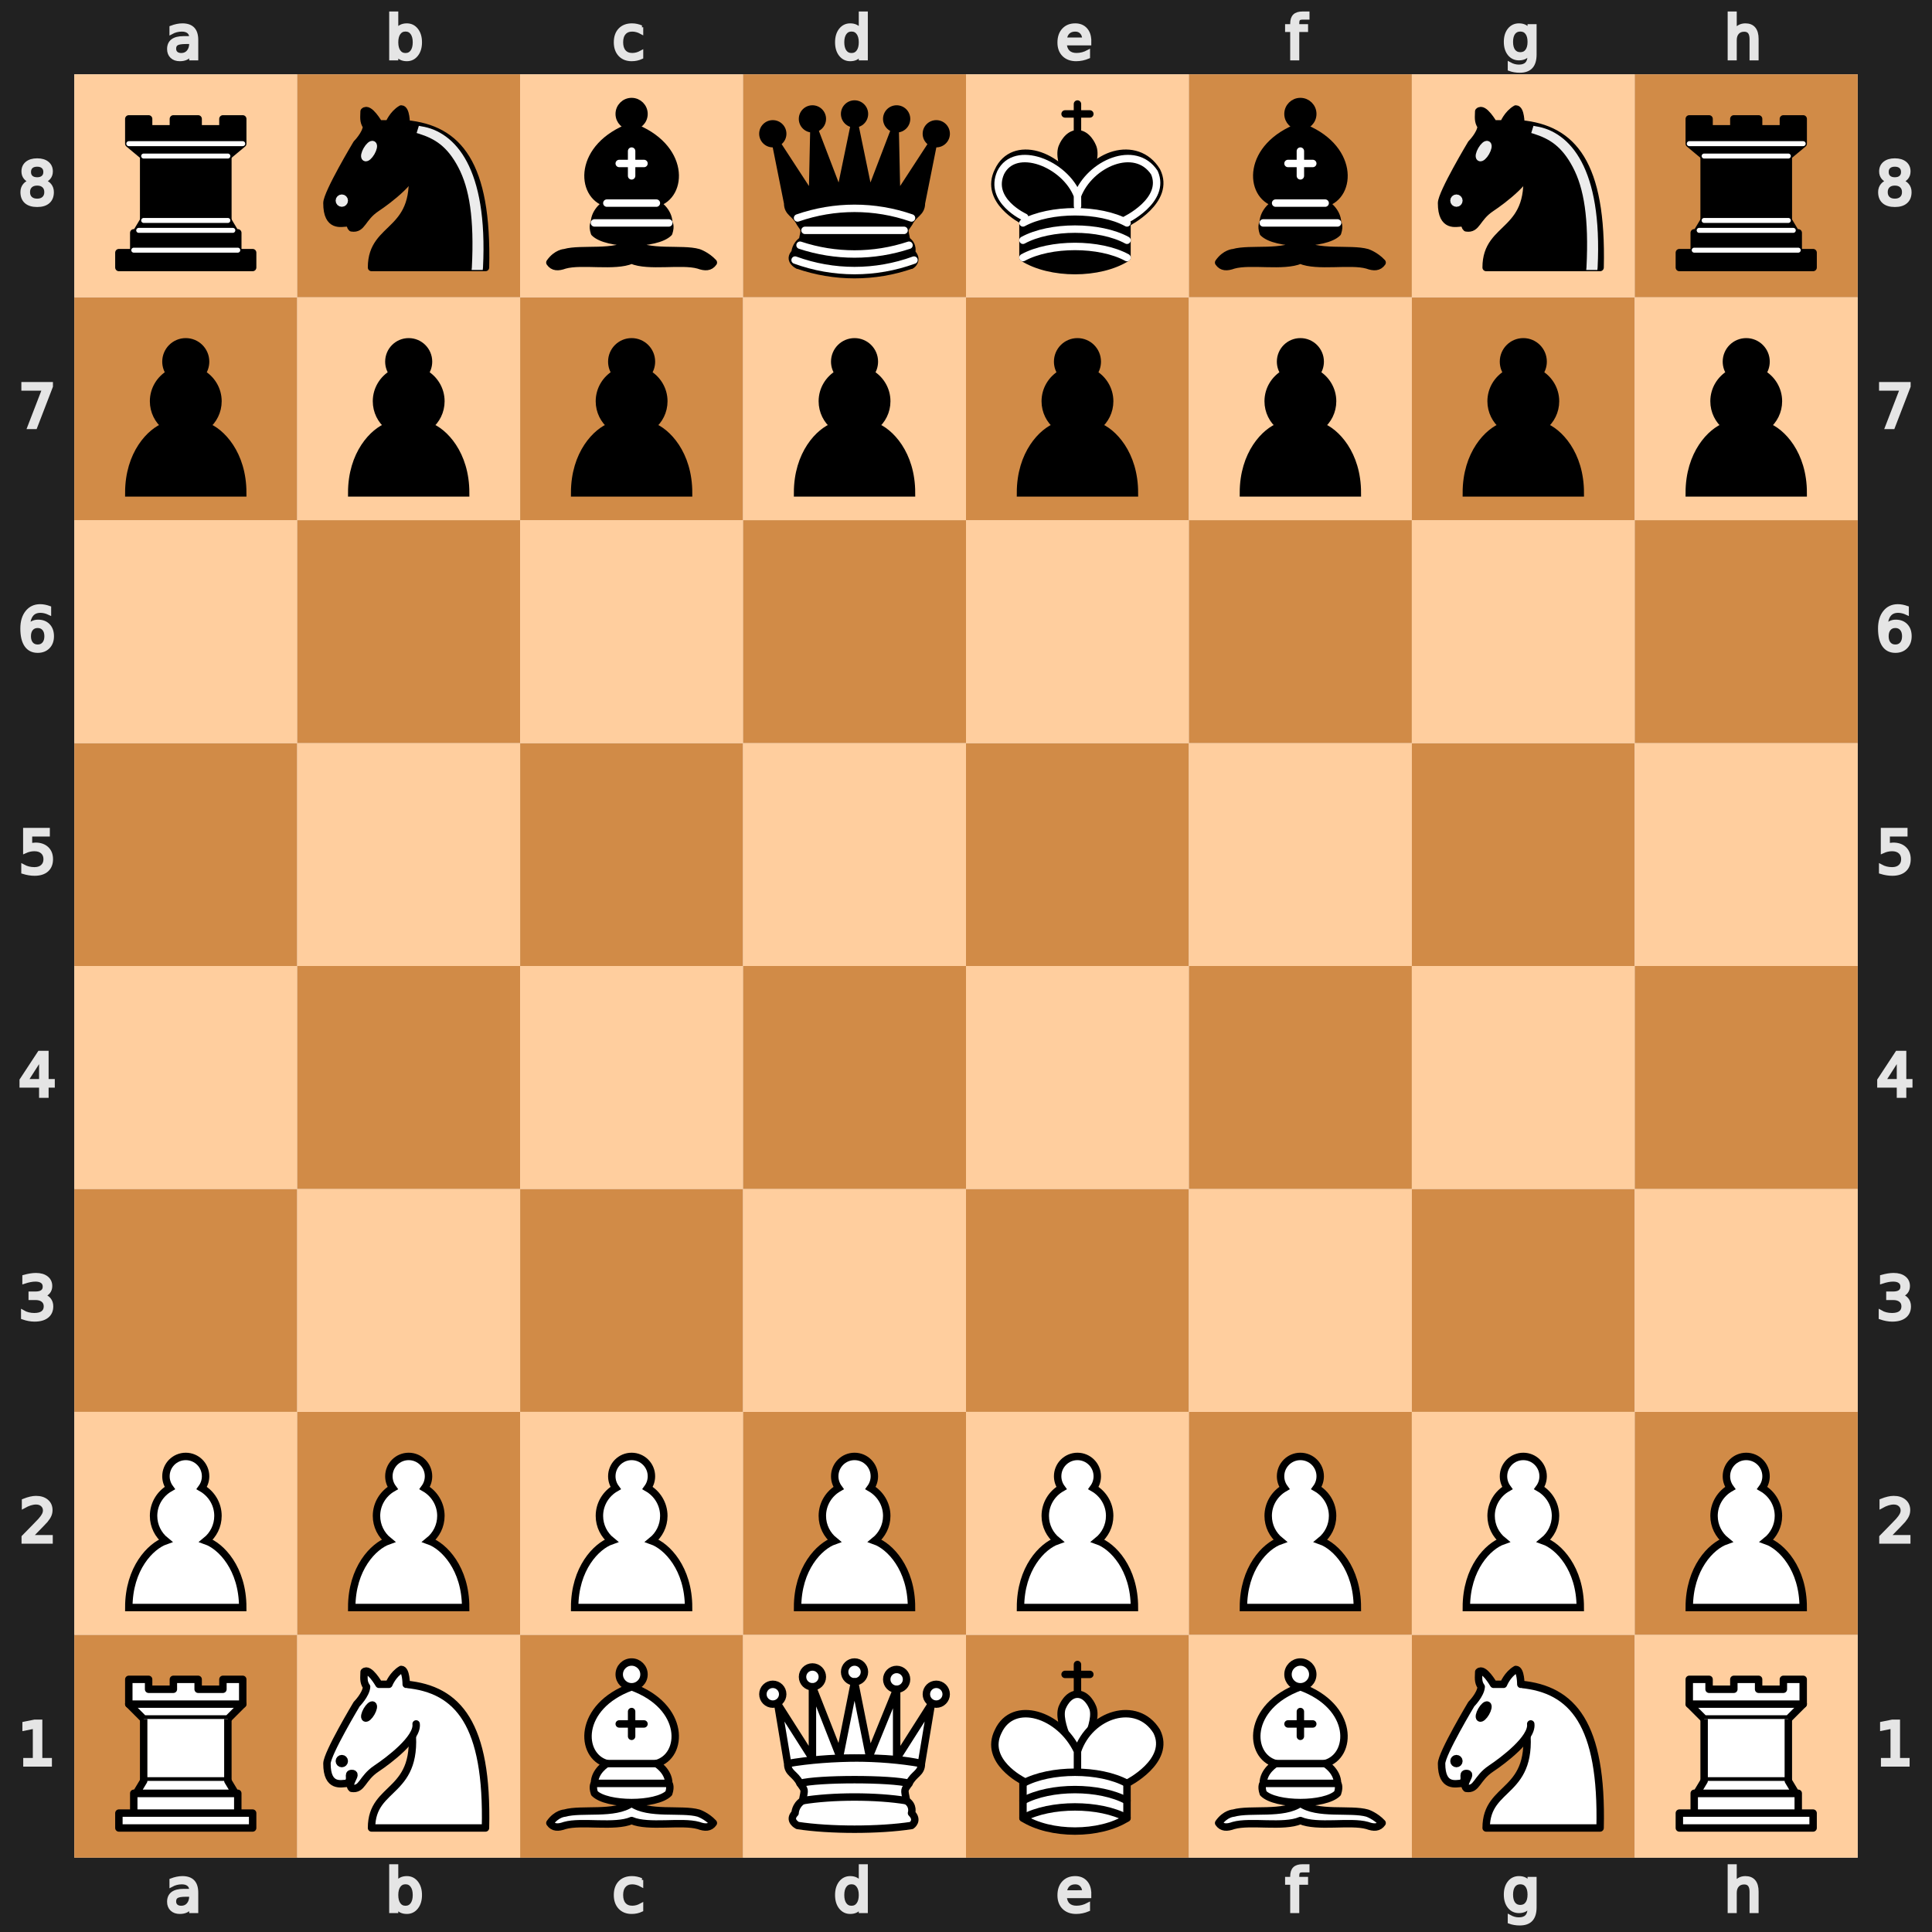
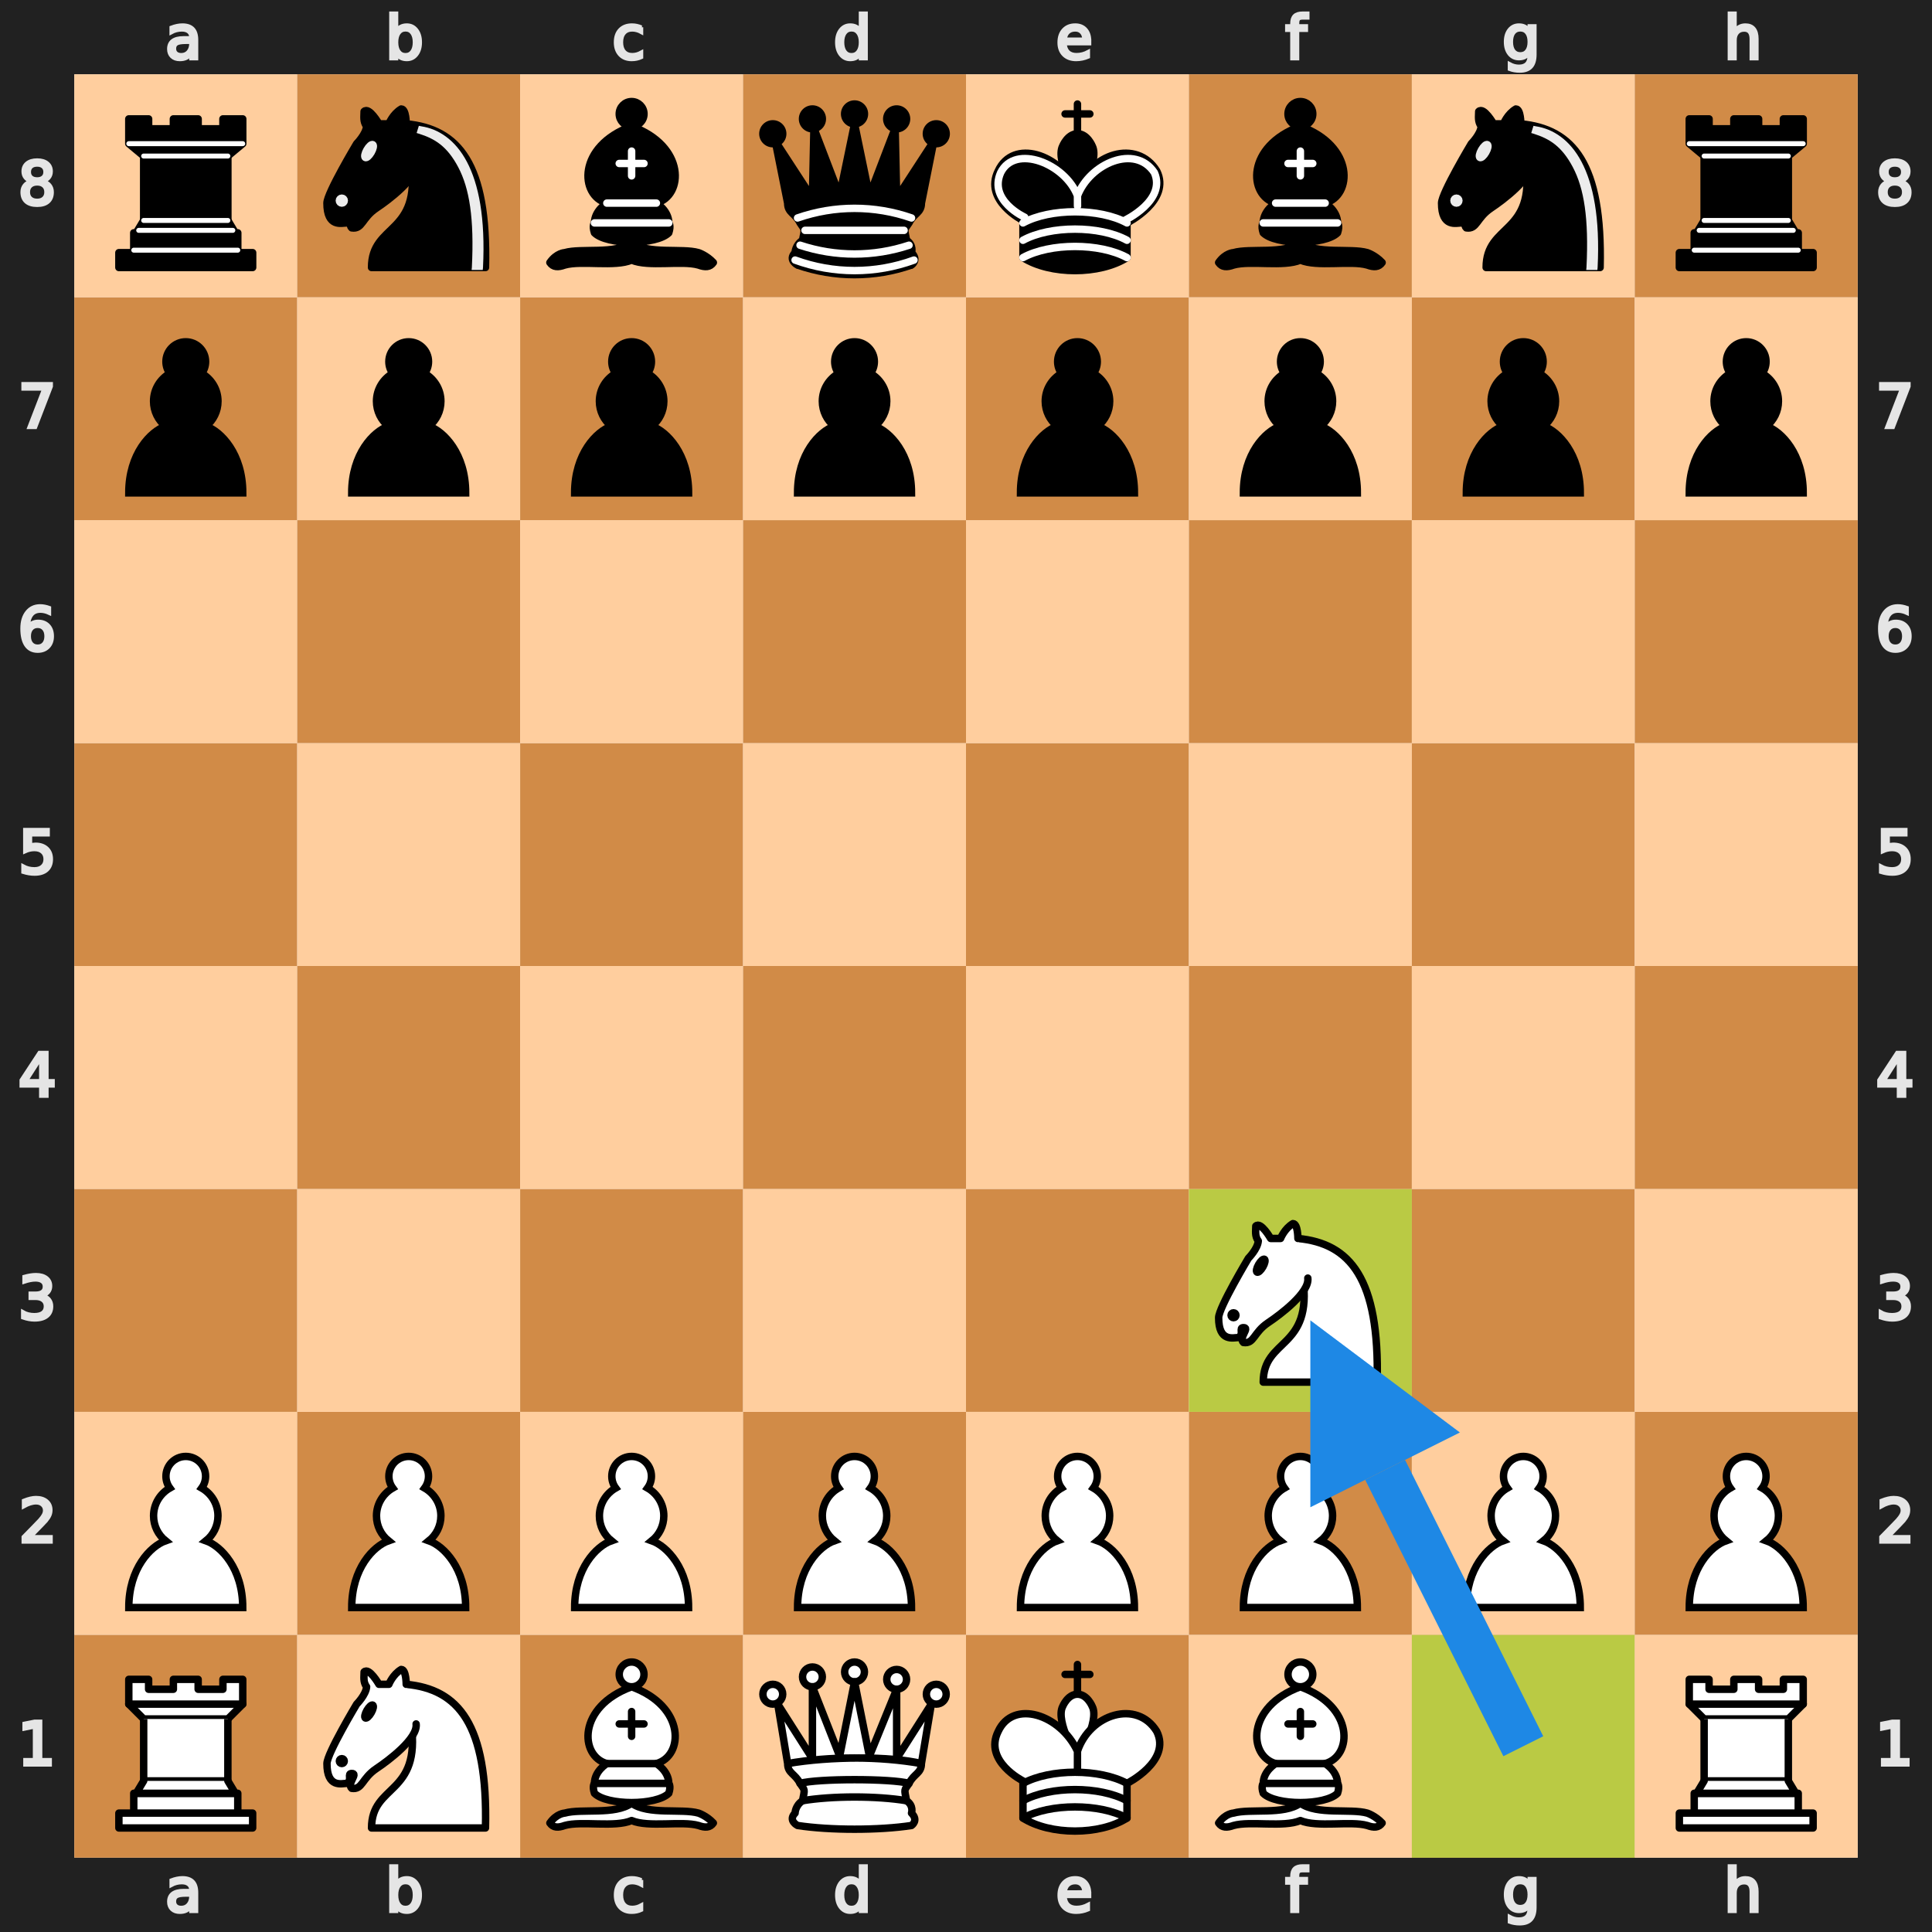
<svg xmlns="http://www.w3.org/2000/svg" xmlns:xlink="http://www.w3.org/1999/xlink" viewBox="0 0 390 390" width="400" height="400">
  <defs>
    <g id="white-pawn" class="white pawn">
      <path d="M22.5 9c-2.21 0-4 1.79-4 4 0 .89.29 1.71.78 2.38C17.33 16.5 16 18.59 16 21c0 2.03.94 3.84 2.41 5.03-3 1.06-7.41 5.55-7.41 13.47h23c0-7.92-4.41-12.41-7.41-13.47 1.47-1.19 2.41-3 2.41-5.03 0-2.41-1.33-4.5-3.28-5.62.49-.67.78-1.49.78-2.38 0-2.21-1.79-4-4-4z" fill="#fff" stroke="#000" stroke-width="1.5" stroke-linecap="round" />
    </g>
    <g id="white-knight" class="white knight" fill="none" fill-rule="evenodd" stroke="#000" stroke-width="1.5" stroke-linecap="round" stroke-linejoin="round">
      <path d="M 22,10 C 32.5,11 38.5,18 38,39 L 15,39 C 15,30 25,32.5 23,18" style="fill:#ffffff; stroke:#000000;" />
      <path d="M 24,18 C 24.38,20.91 18.45,25.37 16,27 C 13,29 13.18,31.34 11,31 C 9.958,30.06 12.41,27.96 11,28 C 10,28 11.19,29.23 10,30 C 9,30 5.997,31 6,26 C 6,24 12,14 12,14 C 12,14 13.89,12.1 14,10.5 C 13.27,9.506 13.5,8.5 13.5,7.5 C 14.5,6.5 16.5,10 16.5,10 L 18.5,10 C 18.5,10 19.28,8.008 21,7 C 22,7 22,10 22,10" style="fill:#ffffff; stroke:#000000;" />
      <path d="M 9.5 25.5 A 0.5 0.5 0 1 1 8.5,25.5 A 0.5 0.5 0 1 1 9.5 25.5 z" style="fill:#000000; stroke:#000000;" />
      <path d="M 15 15.5 A 0.5 1.5 0 1 1 14,15.5 A 0.5 1.5 0 1 1 15 15.5 z" transform="matrix(0.866,0.5,-0.5,0.866,9.693,-5.173)" style="fill:#000000; stroke:#000000;" />
    </g>
    <g id="white-bishop" class="white bishop" fill="none" fill-rule="evenodd" stroke="#000" stroke-width="1.5" stroke-linecap="round" stroke-linejoin="round">
      <g fill="#fff" stroke-linecap="butt">
        <path d="M9 36c3.39-.97 10.11.43 13.5-2 3.39 2.43 10.11 1.03 13.5 2 0 0 1.65.54 3 2-.68.97-1.65.99-3 .5-3.39-.97-10.11.46-13.5-1-3.39 1.46-10.11.03-13.5 1-1.354.49-2.323.47-3-.5 1.354-1.94 3-2 3-2zM15 32c2.5 2.5 12.5 2.5 15 0 .5-1.5 0-2 0-2 0-2.5-2.5-4-2.5-4 5.5-1.5 6-11.5-5-15.5-11 4-10.5 14-5 15.5 0 0-2.5 1.5-2.5 4 0 0-.5.5 0 2zM25 8a2.5 2.5 0 1 1-5 0 2.5 2.5 0 1 1 5 0z" />
      </g>
      <path d="M17.5 26h10M15 30h15m-7.5-14.5v5M20 18h5" stroke-linejoin="miter" />
    </g>
    <g id="white-rook" class="white rook" fill="#fff" fill-rule="evenodd" stroke="#000" stroke-width="1.5" stroke-linecap="round" stroke-linejoin="round">
      <path d="M9 39h27v-3H9v3zM12 36v-4h21v4H12zM11 14V9h4v2h5V9h5v2h5V9h4v5" stroke-linecap="butt" />
      <path d="M34 14l-3 3H14l-3-3" />
      <path d="M31 17v12.5H14V17" stroke-linecap="butt" stroke-linejoin="miter" />
      <path d="M31 29.5l1.5 2.5h-20l1.5-2.5" />
      <path d="M11 14h23" fill="none" stroke-linejoin="miter" />
    </g>
    <g id="white-queen" class="white queen" fill="#fff" fill-rule="evenodd" stroke="#000" stroke-width="1.5" stroke-linecap="round" stroke-linejoin="round">
      <path d="M8 12a2 2 0 1 1-4 0 2 2 0 1 1 4 0zM24.5 7.5a2 2 0 1 1-4 0 2 2 0 1 1 4 0zM41 12a2 2 0 1 1-4 0 2 2 0 1 1 4 0zM16 8.5a2 2 0 1 1-4 0 2 2 0 1 1 4 0zM33 9a2 2 0 1 1-4 0 2 2 0 1 1 4 0z" />
      <path d="M9 26c8.5-1.5 21-1.5 27 0l2-12-7 11V11l-5.5 13.5-3-15-3 15-5.5-14V25L7 14l2 12zM9 26c0 2 1.5 2 2.5 4 1 1.5 1 1 .5 3.5-1.5 1-1.5 2.5-1.5 2.5-1.5 1.5.5 2.5.5 2.5 6.5 1 16.5 1 23 0 0 0 1.5-1 0-2.5 0 0 .5-1.5-1-2.5-.5-2.5-.5-2 .5-3.5 1-2 2.5-2 2.5-4-8.5-1.5-18.5-1.5-27 0z" stroke-linecap="butt" />
      <path d="M11.5 30c3.5-1 18.5-1 22 0M12 33.5c6-1 15-1 21 0" fill="none" />
    </g>
    <g id="white-king" class="white king" fill="none" fill-rule="evenodd" stroke="#000" stroke-width="1.5" stroke-linecap="round" stroke-linejoin="round">
      <path d="M22.5 11.63V6M20 8h5" stroke-linejoin="miter" />
      <path d="M22.5 25s4.5-7.5 3-10.5c0 0-1-2.5-3-2.5s-3 2.5-3 2.5c-1.5 3 3 10.5 3 10.5" fill="#fff" stroke-linecap="butt" stroke-linejoin="miter" />
      <path d="M11.5 37c5.5 3.5 15.5 3.5 21 0v-7s9-4.5 6-10.5c-4-6.5-13.5-3.5-16 4V27v-3.5c-3.5-7.5-13-10.5-16-4-3 6 5 10 5 10V37z" fill="#fff" />
      <path d="M11.5 30c5.5-3 15.5-3 21 0m-21 3.5c5.5-3 15.5-3 21 0m-21 3.5c5.5-3 15.5-3 21 0" />
    </g>
    <g id="black-pawn" class="black pawn">
      <path d="M22.5 9c-2.21 0-4 1.79-4 4 0 .89.29 1.71.78 2.38C17.33 16.5 16 18.59 16 21c0 2.03.94 3.84 2.41 5.03-3 1.06-7.41 5.55-7.41 13.47h23c0-7.92-4.41-12.41-7.41-13.47 1.47-1.19 2.41-3 2.41-5.03 0-2.41-1.33-4.5-3.28-5.62.49-.67.78-1.49.78-2.38 0-2.21-1.79-4-4-4z" fill="#000" stroke="#000" stroke-width="1.5" stroke-linecap="round" />
    </g>
    <g id="black-knight" class="black knight" fill="none" fill-rule="evenodd" stroke="#000" stroke-width="1.5" stroke-linecap="round" stroke-linejoin="round">
      <path d="M 22,10 C 32.5,11 38.5,18 38,39 L 15,39 C 15,30 25,32.5 23,18" style="fill:#000000; stroke:#000000;" />
      <path d="M 24,18 C 24.38,20.91 18.45,25.37 16,27 C 13,29 13.18,31.34 11,31 C 9.958,30.06 12.41,27.96 11,28 C 10,28 11.19,29.23 10,30 C 9,30 5.997,31 6,26 C 6,24 12,14 12,14 C 12,14 13.89,12.1 14,10.5 C 13.27,9.506 13.5,8.5 13.5,7.5 C 14.5,6.5 16.5,10 16.5,10 L 18.5,10 C 18.5,10 19.28,8.008 21,7 C 22,7 22,10 22,10" style="fill:#000000; stroke:#000000;" />
      <path d="M 9.5 25.5 A 0.5 0.5 0 1 1 8.5,25.5 A 0.5 0.5 0 1 1 9.5 25.5 z" style="fill:#ececec; stroke:#ececec;" />
      <path d="M 15 15.5 A 0.5 1.5 0 1 1 14,15.5 A 0.5 1.5 0 1 1 15 15.5 z" transform="matrix(0.866,0.5,-0.5,0.866,9.693,-5.173)" style="fill:#ececec; stroke:#ececec;" />
      <path d="M 24.55,10.4 L 24.1,11.85 L 24.6,12 C 27.75,13 30.25,14.49 32.5,18.75 C 34.75,23.01 35.75,29.06 35.25,39 L 35.2,39.5 L 37.45,39.5 L 37.5,39 C 38,28.94 36.62,22.15 34.25,17.66 C 31.88,13.17 28.46,11.02 25.06,10.5 L 24.55,10.4 z " style="fill:#ececec; stroke:none;" />
    </g>
    <g id="black-bishop" class="black bishop" fill="none" fill-rule="evenodd" stroke="#000" stroke-width="1.5" stroke-linecap="round" stroke-linejoin="round">
      <path d="M9 36c3.39-.97 10.11.43 13.5-2 3.39 2.43 10.11 1.03 13.5 2 0 0 1.65.54 3 2-.68.97-1.65.99-3 .5-3.39-.97-10.11.46-13.5-1-3.39 1.46-10.11.03-13.5 1-1.354.49-2.323.47-3-.5 1.354-1.94 3-2 3-2zm6-4c2.5 2.5 12.5 2.5 15 0 .5-1.5 0-2 0-2 0-2.5-2.5-4-2.5-4 5.5-1.5 6-11.5-5-15.5-11 4-10.5 14-5 15.5 0 0-2.5 1.5-2.5 4 0 0-.5.5 0 2zM25 8a2.5 2.5 0 1 1-5 0 2.5 2.5 0 1 1 5 0z" fill="#000" stroke-linecap="butt" />
      <path d="M17.5 26h10M15 30h15m-7.5-14.5v5M20 18h5" stroke="#fff" stroke-linejoin="miter" />
    </g>
    <g id="black-rook" class="black rook" fill="#000" fill-rule="evenodd" stroke="#000" stroke-width="1.5" stroke-linecap="round" stroke-linejoin="round">
      <path d="M9 39h27v-3H9v3zM12.5 32l1.5-2.5h17l1.5 2.5h-20zM12 36v-4h21v4H12z" stroke-linecap="butt" />
      <path d="M14 29.5v-13h17v13H14z" stroke-linecap="butt" stroke-linejoin="miter" />
      <path d="M14 16.5L11 14h23l-3 2.5H14zM11 14V9h4v2h5V9h5v2h5V9h4v5H11z" stroke-linecap="butt" />
      <path d="M12 35.5h21M13 31.5h19M14 29.5h17M14 16.5h17M11 14h23" fill="none" stroke="#fff" stroke-width="1" stroke-linejoin="miter" />
    </g>
    <g id="black-queen" class="black queen" fill="#000" fill-rule="evenodd" stroke="#000" stroke-width="1.5" stroke-linecap="round" stroke-linejoin="round">
      <g fill="#000" stroke="none">
        <circle cx="6" cy="12" r="2.75" />
        <circle cx="14" cy="9" r="2.75" />
        <circle cx="22.5" cy="8" r="2.75" />
        <circle cx="31" cy="9" r="2.75" />
        <circle cx="39" cy="12" r="2.75" />
      </g>
      <path d="M9 26c8.5-1.5 21-1.5 27 0l2.5-12.5L31 25l-.3-14.1-5.2 13.6-3-14.5-3 14.5-5.2-13.6L14 25 6.5 13.5 9 26zM9 26c0 2 1.5 2 2.5 4 1 1.5 1 1 .5 3.5-1.5 1-1.5 2.5-1.5 2.5-1.5 1.5.5 2.5.5 2.5 6.5 1 16.5 1 23 0 0 0 1.5-1 0-2.5 0 0 .5-1.5-1-2.5-.5-2.5-.5-2 .5-3.5 1-2 2.5-2 2.5-4-8.5-1.5-18.5-1.5-27 0z" stroke-linecap="butt" />
      <path d="M11 38.5a35 35 1 0 0 23 0" fill="none" stroke-linecap="butt" />
      <path d="M11 29a35 35 1 0 1 23 0M12.5 31.5h20M11.5 34.5a35 35 1 0 0 22 0M10.5 37.5a35 35 1 0 0 24 0" fill="none" stroke="#fff" />
    </g>
    <g id="black-king" class="black king" fill="none" fill-rule="evenodd" stroke="#000" stroke-width="1.5" stroke-linecap="round" stroke-linejoin="round">
      <path d="M22.5 11.63V6" stroke-linejoin="miter" />
      <path d="M22.5 25s4.5-7.5 3-10.5c0 0-1-2.5-3-2.5s-3 2.5-3 2.5c-1.5 3 3 10.5 3 10.5" fill="#000" stroke-linecap="butt" stroke-linejoin="miter" />
      <path d="M11.5 37c5.5 3.5 15.5 3.5 21 0v-7s9-4.5 6-10.5c-4-6.5-13.5-3.5-16 4V27v-3.5c-3.5-7.5-13-10.5-16-4-3 6 5 10 5 10V37z" fill="#000" />
      <path d="M20 8h5" stroke-linejoin="miter" />
      <path d="M32 29.5s8.5-4 6.03-9.65C34.15 14 25 18 22.5 24.5l.01 2.1-.01-2.1C20 18 9.906 14 6.997 19.85c-2.497 5.65 4.853 9 4.853 9M11.5 30c5.5-3 15.5-3 21 0m-21 3.5c5.5-3 15.5-3 21 0m-21 3.5c5.5-3 15.5-3 21 0" stroke="#fff" />
    </g>
  </defs>
  <rect x="7.5" y="7.5" width="375" height="375" fill="none" stroke="#212121" stroke-width="15" />
  <g transform="translate(20, 1) scale(0.75, 0.75)" fill="#e5e5e5" stroke="#e5e5e5">
    <path d="M23.328 10.016q-1.742 0-2.414.398-.672.398-.672 1.36 0 .765.5 1.218.508.445 1.375.445 1.196 0 1.914-.843.727-.852.727-2.258v-.32zm2.867-.594v4.992h-1.437v-1.328q-.492.797-1.227 1.18-.734.375-1.797.375-1.343 0-2.14-.75-.79-.758-.79-2.024 0-1.476.985-2.226.992-.75 2.953-.75h2.016V8.75q0-.992-.656-1.531-.649-.547-1.829-.547-.75 0-1.46.18-.711.18-1.368.539V6.062q.79-.304 1.532-.453.742-.156 1.445-.156 1.898 0 2.836.984.937.985.937 2.985z" />
  </g>
  <g transform="translate(20, 375) scale(0.75, 0.75)" fill="#e5e5e5" stroke="#e5e5e5">
    <path d="M23.328 10.016q-1.742 0-2.414.398-.672.398-.672 1.36 0 .765.5 1.218.508.445 1.375.445 1.196 0 1.914-.843.727-.852.727-2.258v-.32zm2.867-.594v4.992h-1.437v-1.328q-.492.797-1.227 1.18-.734.375-1.797.375-1.343 0-2.14-.75-.79-.758-.79-2.024 0-1.476.985-2.226.992-.75 2.953-.75h2.016V8.75q0-.992-.656-1.531-.649-.547-1.829-.547-.75 0-1.46.18-.711.18-1.368.539V6.062q.79-.304 1.532-.453.742-.156 1.445-.156 1.898 0 2.836.984.937.985.937 2.985z" />
  </g>
  <g transform="translate(65, 1) scale(0.75, 0.75)" fill="#e5e5e5" stroke="#e5e5e5">
    <path d="M24.922 10.047q0-1.586-.656-2.485-.649-.906-1.79-.906-1.14 0-1.796.906-.649.899-.649 2.485 0 1.586.649 2.492.656.898 1.797.898 1.14 0 1.789-.898.656-.906.656-2.492zm-4.89-3.055q.452-.781 1.14-1.156.695-.383 1.656-.383 1.594 0 2.586 1.266 1 1.265 1 3.328 0 2.062-1 3.328-.992 1.266-2.586 1.266-.96 0-1.656-.375-.688-.383-1.14-1.164v1.312h-1.446V2.258h1.445z" />
  </g>
  <g transform="translate(65, 375) scale(0.75, 0.75)" fill="#e5e5e5" stroke="#e5e5e5">
    <path d="M24.922 10.047q0-1.586-.656-2.485-.649-.906-1.79-.906-1.14 0-1.796.906-.649.899-.649 2.485 0 1.586.649 2.492.656.898 1.797.898 1.14 0 1.789-.898.656-.906.656-2.492zm-4.89-3.055q.452-.781 1.14-1.156.695-.383 1.656-.383 1.594 0 2.586 1.266 1 1.265 1 3.328 0 2.062-1 3.328-.992 1.266-2.586 1.266-.96 0-1.656-.375-.688-.383-1.14-1.164v1.312h-1.446V2.258h1.445z" />
  </g>
  <g transform="translate(110, 1) scale(0.75, 0.75)" fill="#e5e5e5" stroke="#e5e5e5">
    <path d="M25.96 6v1.344q-.608-.336-1.226-.5-.609-.172-1.234-.172-1.398 0-2.172.89-.773.883-.773 2.485 0 1.601.773 2.492.774.883 2.172.883.625 0 1.234-.164.618-.172 1.227-.508v1.328q-.602.281-1.25.422-.64.14-1.367.14-1.977 0-3.14-1.242-1.165-1.242-1.165-3.351 0-2.14 1.172-3.367 1.18-1.227 3.227-1.227.664 0 1.296.14.633.134 1.227.407z" />
  </g>
  <g transform="translate(110, 375) scale(0.75, 0.75)" fill="#e5e5e5" stroke="#e5e5e5">
    <path d="M25.96 6v1.344q-.608-.336-1.226-.5-.609-.172-1.234-.172-1.398 0-2.172.89-.773.883-.773 2.485 0 1.601.773 2.492.774.883 2.172.883.625 0 1.234-.164.618-.172 1.227-.508v1.328q-.602.281-1.25.422-.64.14-1.367.14-1.977 0-3.14-1.242-1.165-1.242-1.165-3.351 0-2.14 1.172-3.367 1.18-1.227 3.227-1.227.664 0 1.296.14.633.134 1.227.407z" />
  </g>
  <g transform="translate(155, 1) scale(0.75, 0.75)" fill="#e5e5e5" stroke="#e5e5e5">
    <path d="M24.973 6.992V2.258h1.437v12.156h-1.437v-1.312q-.453.78-1.149 1.164-.687.375-1.656.375-1.586 0-2.586-1.266-.992-1.266-.992-3.328 0-2.063.992-3.328 1-1.266 2.586-1.266.969 0 1.656.383.696.375 1.149 1.156zm-4.899 3.055q0 1.586.649 2.492.656.898 1.797.898 1.14 0 1.796-.898.657-.906.657-2.492 0-1.586-.657-2.485-.656-.906-1.796-.906-1.141 0-1.797.906-.649.899-.649 2.485z" />
  </g>
  <g transform="translate(155, 375) scale(0.75, 0.75)" fill="#e5e5e5" stroke="#e5e5e5">
    <path d="M24.973 6.992V2.258h1.437v12.156h-1.437v-1.312q-.453.78-1.149 1.164-.687.375-1.656.375-1.586 0-2.586-1.266-.992-1.266-.992-3.328 0-2.063.992-3.328 1-1.266 2.586-1.266.969 0 1.656.383.696.375 1.149 1.156zm-4.899 3.055q0 1.586.649 2.492.656.898 1.797.898 1.14 0 1.796-.898.657-.906.657-2.492 0-1.586-.657-2.485-.656-.906-1.796-.906-1.141 0-1.797.906-.649.899-.649 2.485z" />
  </g>
  <g transform="translate(200, 1) scale(0.75, 0.75)" fill="#e5e5e5" stroke="#e5e5e5">
    <path d="M26.555 9.68v.703h-6.61q.094 1.484.89 2.265.806.774 2.235.774.828 0 1.602-.203.781-.203 1.547-.61v1.36q-.774.328-1.586.5-.813.172-1.649.172-2.093 0-3.32-1.22-1.219-1.218-1.219-3.296 0-2.148 1.157-3.406 1.164-1.266 3.132-1.266 1.766 0 2.79 1.14 1.03 1.134 1.03 3.087zm-1.438-.422q-.015-1.18-.664-1.883-.64-.703-1.703-.703-1.203 0-1.93.68-.718.68-.828 1.914z" />
  </g>
  <g transform="translate(200, 375) scale(0.75, 0.75)" fill="#e5e5e5" stroke="#e5e5e5">
    <path d="M26.555 9.68v.703h-6.61q.094 1.484.89 2.265.806.774 2.235.774.828 0 1.602-.203.781-.203 1.547-.61v1.36q-.774.328-1.586.5-.813.172-1.649.172-2.093 0-3.32-1.22-1.219-1.218-1.219-3.296 0-2.148 1.157-3.406 1.164-1.266 3.132-1.266 1.766 0 2.79 1.14 1.03 1.134 1.03 3.087zm-1.438-.422q-.015-1.18-.664-1.883-.64-.703-1.703-.703-1.203 0-1.93.68-.718.68-.828 1.914z" />
  </g>
  <g transform="translate(245, 1) scale(0.75, 0.75)" fill="#e5e5e5" stroke="#e5e5e5">
    <path d="M25.285 2.258v1.195H23.91q-.773 0-1.078.313-.297.312-.297 1.125v.773h2.367v1.117h-2.367v7.633H21.09V6.781h-1.375V5.664h1.375v-.61q0-1.46.68-2.124.68-.672 2.156-.672z" />
  </g>
  <g transform="translate(245, 375) scale(0.75, 0.75)" fill="#e5e5e5" stroke="#e5e5e5">
    <path d="M25.285 2.258v1.195H23.91q-.773 0-1.078.313-.297.312-.297 1.125v.773h2.367v1.117h-2.367v7.633H21.09V6.781h-1.375V5.664h1.375v-.61q0-1.46.68-2.124.68-.672 2.156-.672z" />
  </g>
  <g transform="translate(290, 1) scale(0.75, 0.75)" fill="#e5e5e5" stroke="#e5e5e5">
    <path d="M24.973 9.937q0-1.562-.649-2.421-.64-.86-1.804-.86-1.157 0-1.805.86-.64.859-.64 2.421 0 1.555.64 2.415.648.859 1.805.859 1.164 0 1.804-.86.649-.859.649-2.414zm1.437 3.391q0 2.234-.992 3.32-.992 1.094-3.04 1.094-.757 0-1.429-.117-.672-.11-1.304-.344v-1.398q.632.344 1.25.508.617.164 1.257.164 1.414 0 2.118-.743.703-.734.703-2.226v-.711q-.446.773-1.141 1.156-.695.383-1.664.383-1.61 0-2.594-1.227-.984-1.226-.984-3.25 0-2.03.984-3.257.985-1.227 2.594-1.227.969 0 1.664.383t1.14 1.156V5.664h1.438z" />
  </g>
  <g transform="translate(290, 375) scale(0.75, 0.75)" fill="#e5e5e5" stroke="#e5e5e5">
    <path d="M24.973 9.937q0-1.562-.649-2.421-.64-.86-1.804-.86-1.157 0-1.805.86-.64.859-.64 2.421 0 1.555.64 2.415.648.859 1.805.859 1.164 0 1.804-.86.649-.859.649-2.414zm1.437 3.391q0 2.234-.992 3.32-.992 1.094-3.04 1.094-.757 0-1.429-.117-.672-.11-1.304-.344v-1.398q.632.344 1.25.508.617.164 1.257.164 1.414 0 2.118-.743.703-.734.703-2.226v-.711q-.446.773-1.141 1.156-.695.383-1.664.383-1.61 0-2.594-1.227-.984-1.226-.984-3.25 0-2.03.984-3.257.985-1.227 2.594-1.227.969 0 1.664.383t1.14 1.156V5.664h1.438z" />
  </g>
  <g transform="translate(335, 1) scale(0.75, 0.75)" fill="#e5e5e5" stroke="#e5e5e5">
    <path d="M26.164 9.133v5.281h-1.437V9.18q0-1.243-.485-1.86-.484-.617-1.453-.617-1.164 0-1.836.742-.672.742-.672 2.024v4.945h-1.445V2.258h1.445v4.765q.516-.789 1.211-1.18.703-.39 1.617-.39 1.508 0 2.282.938.773.93.773 2.742z" />
  </g>
  <g transform="translate(335, 375) scale(0.75, 0.75)" fill="#e5e5e5" stroke="#e5e5e5">
    <path d="M26.164 9.133v5.281h-1.437V9.18q0-1.243-.485-1.86-.484-.617-1.453-.617-1.164 0-1.836.742-.672.742-.672 2.024v4.945h-1.445V2.258h1.445v4.765q.516-.789 1.211-1.18.703-.39 1.617-.39 1.508 0 2.282.938.773.93.773 2.742z" />
  </g>
  <g transform="translate(0, 335) scale(0.75, 0.75)" fill="#e5e5e5" stroke="#e5e5e5">
    <path d="M6.754 26.996h2.578v-8.898l-2.805.562v-1.437l2.79-.563h1.578v10.336h2.578v1.328h-6.72z" />
  </g>
  <g transform="translate(375, 335) scale(0.75, 0.75)" fill="#e5e5e5" stroke="#e5e5e5">
    <path d="M6.754 26.996h2.578v-8.898l-2.805.562v-1.437l2.79-.563h1.578v10.336h2.578v1.328h-6.72z" />
  </g>
  <g transform="translate(0, 290) scale(0.75, 0.75)" fill="#e5e5e5" stroke="#e5e5e5">
    <path d="M8.195 26.996h5.508v1.328H6.297v-1.328q.898-.93 2.445-2.492 1.555-1.57 1.953-2.024.758-.851 1.055-1.437.305-.594.305-1.164 0-.93-.657-1.516-.648-.586-1.695-.586-.742 0-1.57.258-.82.258-1.758.781v-1.593q.953-.383 1.781-.578.828-.196 1.516-.196 1.812 0 2.89.906 1.079.907 1.079 2.422 0 .72-.274 1.368-.265.64-.976 1.515-.196.227-1.243 1.313-1.046 1.078-2.953 3.023z" />
  </g>
  <g transform="translate(375, 290) scale(0.75, 0.75)" fill="#e5e5e5" stroke="#e5e5e5">
    <path d="M8.195 26.996h5.508v1.328H6.297v-1.328q.898-.93 2.445-2.492 1.555-1.57 1.953-2.024.758-.851 1.055-1.437.305-.594.305-1.164 0-.93-.657-1.516-.648-.586-1.695-.586-.742 0-1.57.258-.82.258-1.758.781v-1.593q.953-.383 1.781-.578.828-.196 1.516-.196 1.812 0 2.89.906 1.079.907 1.079 2.422 0 .72-.274 1.368-.265.64-.976 1.515-.196.227-1.243 1.313-1.046 1.078-2.953 3.023z" />
  </g>
  <g transform="translate(0, 245) scale(0.75, 0.75)" fill="#e5e5e5" stroke="#e5e5e5">
    <path d="M11.434 22.035q1.132.242 1.765 1.008.64.766.64 1.89 0 1.727-1.187 2.672-1.187.946-3.375.946-.734 0-1.515-.149-.774-.14-1.602-.43V26.45q.656.383 1.438.578.78.196 1.632.196 1.485 0 2.258-.586.782-.586.782-1.703 0-1.032-.727-1.61-.719-.586-2.008-.586h-1.36v-1.297h1.423q1.164 0 1.78-.46.618-.47.618-1.344 0-.899-.64-1.375-.633-.485-1.82-.485-.65 0-1.391.141-.743.14-1.633.437V16.95q.898-.25 1.68-.375.788-.125 1.484-.125 1.797 0 2.844.82 1.046.813 1.046 2.204 0 .968-.554 1.64-.555.664-1.578.922z" />
  </g>
  <g transform="translate(375, 245) scale(0.75, 0.75)" fill="#e5e5e5" stroke="#e5e5e5">
    <path d="M11.434 22.035q1.132.242 1.765 1.008.64.766.64 1.89 0 1.727-1.187 2.672-1.187.946-3.375.946-.734 0-1.515-.149-.774-.14-1.602-.43V26.45q.656.383 1.438.578.78.196 1.632.196 1.485 0 2.258-.586.782-.586.782-1.703 0-1.032-.727-1.61-.719-.586-2.008-.586h-1.36v-1.297h1.423q1.164 0 1.78-.46.618-.47.618-1.344 0-.899-.64-1.375-.633-.485-1.82-.485-.65 0-1.391.141-.743.14-1.633.437V16.95q.898-.25 1.68-.375.788-.125 1.484-.125 1.797 0 2.844.82 1.046.813 1.046 2.204 0 .968-.554 1.64-.555.664-1.578.922z" />
  </g>
  <g transform="translate(0, 200) scale(0.75, 0.75)" fill="#e5e5e5" stroke="#e5e5e5">
    <path d="M11.016 18.035L7.03 24.262h3.985zm-.414-1.375h1.984v7.602h1.664v1.312h-1.664v2.75h-1.57v-2.75H5.75v-1.523z" />
  </g>
  <g transform="translate(375, 200) scale(0.75, 0.75)" fill="#e5e5e5" stroke="#e5e5e5">
    <path d="M11.016 18.035L7.03 24.262h3.985zm-.414-1.375h1.984v7.602h1.664v1.312h-1.664v2.75h-1.57v-2.75H5.75v-1.523z" />
  </g>
  <g transform="translate(0, 155) scale(0.75, 0.75)" fill="#e5e5e5" stroke="#e5e5e5">
    <path d="M6.719 16.66h6.195v1.328h-4.75v2.86q.344-.118.688-.172.343-.063.687-.063 1.953 0 3.094 1.07 1.14 1.07 1.14 2.899 0 1.883-1.171 2.93-1.172 1.039-3.305 1.039-.735 0-1.5-.125-.758-.125-1.57-.375v-1.586q.703.383 1.453.57.75.188 1.586.188 1.351 0 2.14-.711.79-.711.79-1.93 0-1.219-.79-1.93-.789-.71-2.14-.71-.633 0-1.266.14-.625.14-1.281.438z" />
  </g>
  <g transform="translate(375, 155) scale(0.75, 0.75)" fill="#e5e5e5" stroke="#e5e5e5">
    <path d="M6.719 16.66h6.195v1.328h-4.75v2.86q.344-.118.688-.172.343-.063.687-.063 1.953 0 3.094 1.07 1.14 1.07 1.14 2.899 0 1.883-1.171 2.93-1.172 1.039-3.305 1.039-.735 0-1.5-.125-.758-.125-1.57-.375v-1.586q.703.383 1.453.57.75.188 1.586.188 1.351 0 2.14-.711.79-.711.79-1.93 0-1.219-.79-1.93-.789-.71-2.14-.71-.633 0-1.266.14-.625.14-1.281.438z" />
  </g>
  <g transform="translate(0, 110) scale(0.75, 0.75)" fill="#e5e5e5" stroke="#e5e5e5">
    <path d="M10.137 21.863q-1.063 0-1.688.727-.617.726-.617 1.992 0 1.258.617 1.992.625.727 1.688.727 1.062 0 1.68-.727.624-.734.624-1.992 0-1.266-.625-1.992-.617-.727-1.68-.727zm3.133-4.945v1.437q-.594-.28-1.204-.43-.601-.148-1.195-.148-1.562 0-2.39 1.055-.82 1.055-.938 3.188.46-.68 1.156-1.04.696-.367 1.531-.367 1.758 0 2.774 1.07 1.023 1.063 1.023 2.899 0 1.797-1.062 2.883-1.063 1.086-2.828 1.086-2.024 0-3.094-1.547-1.07-1.555-1.07-4.5 0-2.766 1.312-4.406 1.313-1.649 3.524-1.649.593 0 1.195.117.61.118 1.266.352z" />
  </g>
  <g transform="translate(375, 110) scale(0.75, 0.75)" fill="#e5e5e5" stroke="#e5e5e5">
    <path d="M10.137 21.863q-1.063 0-1.688.727-.617.726-.617 1.992 0 1.258.617 1.992.625.727 1.688.727 1.062 0 1.68-.727.624-.734.624-1.992 0-1.266-.625-1.992-.617-.727-1.68-.727zm3.133-4.945v1.437q-.594-.28-1.204-.43-.601-.148-1.195-.148-1.562 0-2.39 1.055-.82 1.055-.938 3.188.46-.68 1.156-1.04.696-.367 1.531-.367 1.758 0 2.774 1.07 1.023 1.063 1.023 2.899 0 1.797-1.062 2.883-1.063 1.086-2.828 1.086-2.024 0-3.094-1.547-1.07-1.555-1.07-4.5 0-2.766 1.312-4.406 1.313-1.649 3.524-1.649.593 0 1.195.117.61.118 1.266.352z" />
  </g>
  <g transform="translate(0, 65) scale(0.75, 0.75)" fill="#e5e5e5" stroke="#e5e5e5">
    <path d="M6.25 16.66h7.5v.672L9.516 28.324H7.867l3.985-10.336H6.25z" />
  </g>
  <g transform="translate(375, 65) scale(0.75, 0.75)" fill="#e5e5e5" stroke="#e5e5e5">
    <path d="M6.25 16.66h7.5v.672L9.516 28.324H7.867l3.985-10.336H6.25z" />
  </g>
  <g transform="translate(0, 20) scale(0.75, 0.75)" fill="#e5e5e5" stroke="#e5e5e5">
    <path d="M10 22.785q-1.125 0-1.773.602-.641.601-.641 1.656t.64 1.656q.649.602 1.774.602t1.773-.602q.649-.61.649-1.656 0-1.055-.649-1.656-.64-.602-1.773-.602zm-1.578-.672q-1.016-.25-1.586-.945-.563-.695-.563-1.695 0-1.399.993-2.211 1-.813 2.734-.813 1.742 0 2.734.813.993.812.993 2.21 0 1-.57 1.696-.563.695-1.571.945 1.14.266 1.773 1.04.641.773.641 1.89 0 1.695-1.04 2.602-1.03.906-2.96.906t-2.969-.906Q6 26.738 6 25.043q0-1.117.64-1.89.641-.774 1.782-1.04zm-.578-2.492q0 .906.562 1.414.57.508 1.594.508 1.016 0 1.586-.508.578-.508.578-1.414 0-.906-.578-1.414-.57-.508-1.586-.508-1.023 0-1.594.508-.562.508-.562 1.414z" />
  </g>
  <g transform="translate(375, 20) scale(0.75, 0.75)" fill="#e5e5e5" stroke="#e5e5e5">
    <path d="M10 22.785q-1.125 0-1.773.602-.641.601-.641 1.656t.64 1.656q.649.602 1.774.602t1.773-.602q.649-.61.649-1.656 0-1.055-.649-1.656-.64-.602-1.773-.602zm-1.578-.672q-1.016-.25-1.586-.945-.563-.695-.563-1.695 0-1.399.993-2.211 1-.813 2.734-.813 1.742 0 2.734.813.993.812.993 2.21 0 1-.57 1.696-.563.695-1.571.945 1.14.266 1.773 1.04.641.773.641 1.89 0 1.695-1.04 2.602-1.03.906-2.96.906t-2.969-.906Q6 26.738 6 25.043q0-1.117.64-1.89.641-.774 1.782-1.04zm-.578-2.492q0 .906.562 1.414.57.508 1.594.508 1.016 0 1.586-.508.578-.508.578-1.414 0-.906-.578-1.414-.57-.508-1.586-.508-1.023 0-1.594.508-.562.508-.562 1.414z" />
  </g>
  <rect x="15" y="330" width="45" height="45" class="square dark a1" stroke="none" fill="#d18b47" />
  <rect x="60" y="330" width="45" height="45" class="square light b1" stroke="none" fill="#ffce9e" />
  <rect x="105" y="330" width="45" height="45" class="square dark c1" stroke="none" fill="#d18b47" />
  <rect x="150" y="330" width="45" height="45" class="square light d1" stroke="none" fill="#ffce9e" />
  <rect x="195" y="330" width="45" height="45" class="square dark e1" stroke="none" fill="#d18b47" />
  <rect x="240" y="330" width="45" height="45" class="square light f1" stroke="none" fill="#ffce9e" />
  <rect x="285" y="330" width="45" height="45" class="square dark g1" stroke="none" fill="#d18b47" />
+   <rect x="285" y="330" width="45" height="45" stroke="none" fill="#baca44" />
  <rect x="330" y="330" width="45" height="45" class="square light h1" stroke="none" fill="#ffce9e" />
  <rect x="15" y="285" width="45" height="45" class="square light a2" stroke="none" fill="#ffce9e" />
  <rect x="60" y="285" width="45" height="45" class="square dark b2" stroke="none" fill="#d18b47" />
  <rect x="105" y="285" width="45" height="45" class="square light c2" stroke="none" fill="#ffce9e" />
  <rect x="150" y="285" width="45" height="45" class="square dark d2" stroke="none" fill="#d18b47" />
  <rect x="195" y="285" width="45" height="45" class="square light e2" stroke="none" fill="#ffce9e" />
  <rect x="240" y="285" width="45" height="45" class="square dark f2" stroke="none" fill="#d18b47" />
  <rect x="285" y="285" width="45" height="45" class="square light g2" stroke="none" fill="#ffce9e" />
  <rect x="330" y="285" width="45" height="45" class="square dark h2" stroke="none" fill="#d18b47" />
  <rect x="15" y="240" width="45" height="45" class="square dark a3" stroke="none" fill="#d18b47" />
  <rect x="60" y="240" width="45" height="45" class="square light b3" stroke="none" fill="#ffce9e" />
  <rect x="105" y="240" width="45" height="45" class="square dark c3" stroke="none" fill="#d18b47" />
  <rect x="150" y="240" width="45" height="45" class="square light d3" stroke="none" fill="#ffce9e" />
  <rect x="195" y="240" width="45" height="45" class="square dark e3" stroke="none" fill="#d18b47" />
  <rect x="240" y="240" width="45" height="45" class="square light f3" stroke="none" fill="#ffce9e" />
+   <rect x="240" y="240" width="45" height="45" stroke="none" fill="#baca44" />
  <rect x="285" y="240" width="45" height="45" class="square dark g3" stroke="none" fill="#d18b47" />
  <rect x="330" y="240" width="45" height="45" class="square light h3" stroke="none" fill="#ffce9e" />
  <rect x="15" y="195" width="45" height="45" class="square light a4" stroke="none" fill="#ffce9e" />
  <rect x="60" y="195" width="45" height="45" class="square dark b4" stroke="none" fill="#d18b47" />
  <rect x="105" y="195" width="45" height="45" class="square light c4" stroke="none" fill="#ffce9e" />
  <rect x="150" y="195" width="45" height="45" class="square dark d4" stroke="none" fill="#d18b47" />
  <rect x="195" y="195" width="45" height="45" class="square light e4" stroke="none" fill="#ffce9e" />
  <rect x="240" y="195" width="45" height="45" class="square dark f4" stroke="none" fill="#d18b47" />
  <rect x="285" y="195" width="45" height="45" class="square light g4" stroke="none" fill="#ffce9e" />
  <rect x="330" y="195" width="45" height="45" class="square dark h4" stroke="none" fill="#d18b47" />
  <rect x="15" y="150" width="45" height="45" class="square dark a5" stroke="none" fill="#d18b47" />
  <rect x="60" y="150" width="45" height="45" class="square light b5" stroke="none" fill="#ffce9e" />
  <rect x="105" y="150" width="45" height="45" class="square dark c5" stroke="none" fill="#d18b47" />
  <rect x="150" y="150" width="45" height="45" class="square light d5" stroke="none" fill="#ffce9e" />
  <rect x="195" y="150" width="45" height="45" class="square dark e5" stroke="none" fill="#d18b47" />
  <rect x="240" y="150" width="45" height="45" class="square light f5" stroke="none" fill="#ffce9e" />
  <rect x="285" y="150" width="45" height="45" class="square dark g5" stroke="none" fill="#d18b47" />
  <rect x="330" y="150" width="45" height="45" class="square light h5" stroke="none" fill="#ffce9e" />
  <rect x="15" y="105" width="45" height="45" class="square light a6" stroke="none" fill="#ffce9e" />
  <rect x="60" y="105" width="45" height="45" class="square dark b6" stroke="none" fill="#d18b47" />
  <rect x="105" y="105" width="45" height="45" class="square light c6" stroke="none" fill="#ffce9e" />
  <rect x="150" y="105" width="45" height="45" class="square dark d6" stroke="none" fill="#d18b47" />
  <rect x="195" y="105" width="45" height="45" class="square light e6" stroke="none" fill="#ffce9e" />
  <rect x="240" y="105" width="45" height="45" class="square dark f6" stroke="none" fill="#d18b47" />
  <rect x="285" y="105" width="45" height="45" class="square light g6" stroke="none" fill="#ffce9e" />
  <rect x="330" y="105" width="45" height="45" class="square dark h6" stroke="none" fill="#d18b47" />
  <rect x="15" y="60" width="45" height="45" class="square dark a7" stroke="none" fill="#d18b47" />
  <rect x="60" y="60" width="45" height="45" class="square light b7" stroke="none" fill="#ffce9e" />
  <rect x="105" y="60" width="45" height="45" class="square dark c7" stroke="none" fill="#d18b47" />
  <rect x="150" y="60" width="45" height="45" class="square light d7" stroke="none" fill="#ffce9e" />
  <rect x="195" y="60" width="45" height="45" class="square dark e7" stroke="none" fill="#d18b47" />
  <rect x="240" y="60" width="45" height="45" class="square light f7" stroke="none" fill="#ffce9e" />
  <rect x="285" y="60" width="45" height="45" class="square dark g7" stroke="none" fill="#d18b47" />
  <rect x="330" y="60" width="45" height="45" class="square light h7" stroke="none" fill="#ffce9e" />
  <rect x="15" y="15" width="45" height="45" class="square light a8" stroke="none" fill="#ffce9e" />
  <rect x="60" y="15" width="45" height="45" class="square dark b8" stroke="none" fill="#d18b47" />
  <rect x="105" y="15" width="45" height="45" class="square light c8" stroke="none" fill="#ffce9e" />
  <rect x="150" y="15" width="45" height="45" class="square dark d8" stroke="none" fill="#d18b47" />
  <rect x="195" y="15" width="45" height="45" class="square light e8" stroke="none" fill="#ffce9e" />
  <rect x="240" y="15" width="45" height="45" class="square dark f8" stroke="none" fill="#d18b47" />
  <rect x="285" y="15" width="45" height="45" class="square light g8" stroke="none" fill="#ffce9e" />
  <rect x="330" y="15" width="45" height="45" class="square dark h8" stroke="none" fill="#d18b47" />
  <use href="#white-rook" xlink:href="#white-rook" transform="translate(15, 330)" />
  <use href="#white-knight" xlink:href="#white-knight" transform="translate(60, 330)" />
  <use href="#white-bishop" xlink:href="#white-bishop" transform="translate(105, 330)" />
  <use href="#white-queen" xlink:href="#white-queen" transform="translate(150, 330)" />
  <use href="#white-king" xlink:href="#white-king" transform="translate(195, 330)" />
  <use href="#white-bishop" xlink:href="#white-bishop" transform="translate(240, 330)" />
-   <use href="#white-knight" xlink:href="#white-knight" transform="translate(285, 330)" />
  <use href="#white-rook" xlink:href="#white-rook" transform="translate(330, 330)" />
  <use href="#white-pawn" xlink:href="#white-pawn" transform="translate(15, 285)" />
  <use href="#white-pawn" xlink:href="#white-pawn" transform="translate(60, 285)" />
  <use href="#white-pawn" xlink:href="#white-pawn" transform="translate(105, 285)" />
  <use href="#white-pawn" xlink:href="#white-pawn" transform="translate(150, 285)" />
  <use href="#white-pawn" xlink:href="#white-pawn" transform="translate(195, 285)" />
  <use href="#white-pawn" xlink:href="#white-pawn" transform="translate(240, 285)" />
  <use href="#white-pawn" xlink:href="#white-pawn" transform="translate(285, 285)" />
  <use href="#white-pawn" xlink:href="#white-pawn" transform="translate(330, 285)" />
+   <use href="#white-knight" xlink:href="#white-knight" transform="translate(240, 240)" />
  <use href="#black-pawn" xlink:href="#black-pawn" transform="translate(15, 60)" />
  <use href="#black-pawn" xlink:href="#black-pawn" transform="translate(60, 60)" />
  <use href="#black-pawn" xlink:href="#black-pawn" transform="translate(105, 60)" />
  <use href="#black-pawn" xlink:href="#black-pawn" transform="translate(150, 60)" />
  <use href="#black-pawn" xlink:href="#black-pawn" transform="translate(195, 60)" />
  <use href="#black-pawn" xlink:href="#black-pawn" transform="translate(240, 60)" />
  <use href="#black-pawn" xlink:href="#black-pawn" transform="translate(285, 60)" />
  <use href="#black-pawn" xlink:href="#black-pawn" transform="translate(330, 60)" />
  <use href="#black-rook" xlink:href="#black-rook" transform="translate(15, 15)" />
  <use href="#black-knight" xlink:href="#black-knight" transform="translate(60, 15)" />
  <use href="#black-bishop" xlink:href="#black-bishop" transform="translate(105, 15)" />
  <use href="#black-queen" xlink:href="#black-queen" transform="translate(150, 15)" />
  <use href="#black-king" xlink:href="#black-king" transform="translate(195, 15)" />
  <use href="#black-bishop" xlink:href="#black-bishop" transform="translate(240, 15)" />
  <use href="#black-knight" xlink:href="#black-knight" transform="translate(285, 15)" />
  <use href="#black-rook" xlink:href="#black-rook" transform="translate(330, 15)" />
+   <line x1="307.5" y1="352.5" x2="279.606" y2="296.712" stroke="#1e88e5" stroke-width="9.0" stroke-linecap="butt" class="arrow" />
+   <polygon points="264.512,266.525 264.512,304.259 294.699,289.165" fill="#1e88e5" class="arrow" />
</svg>
